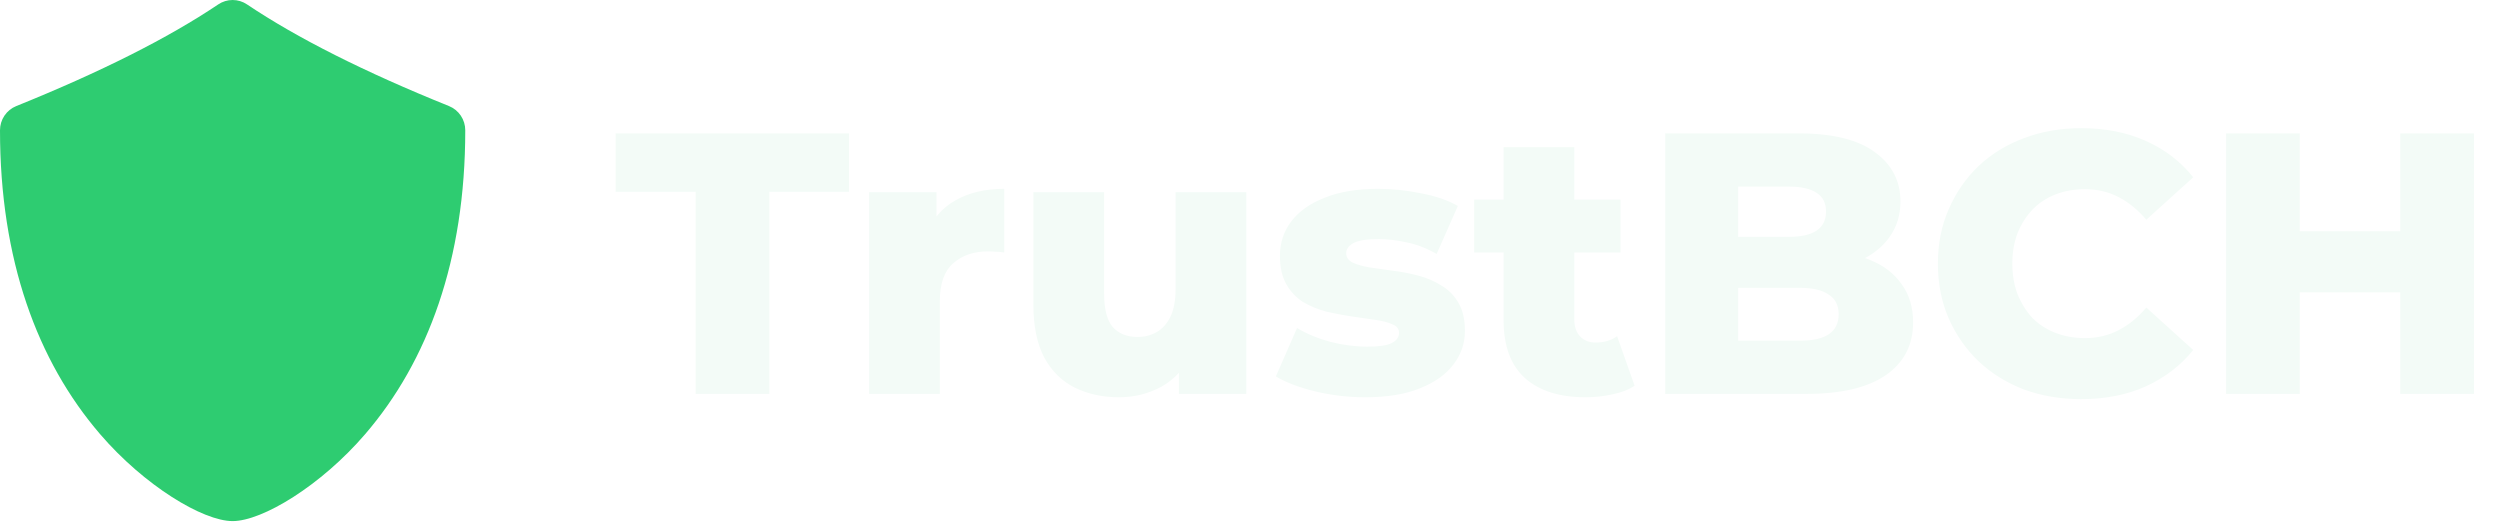
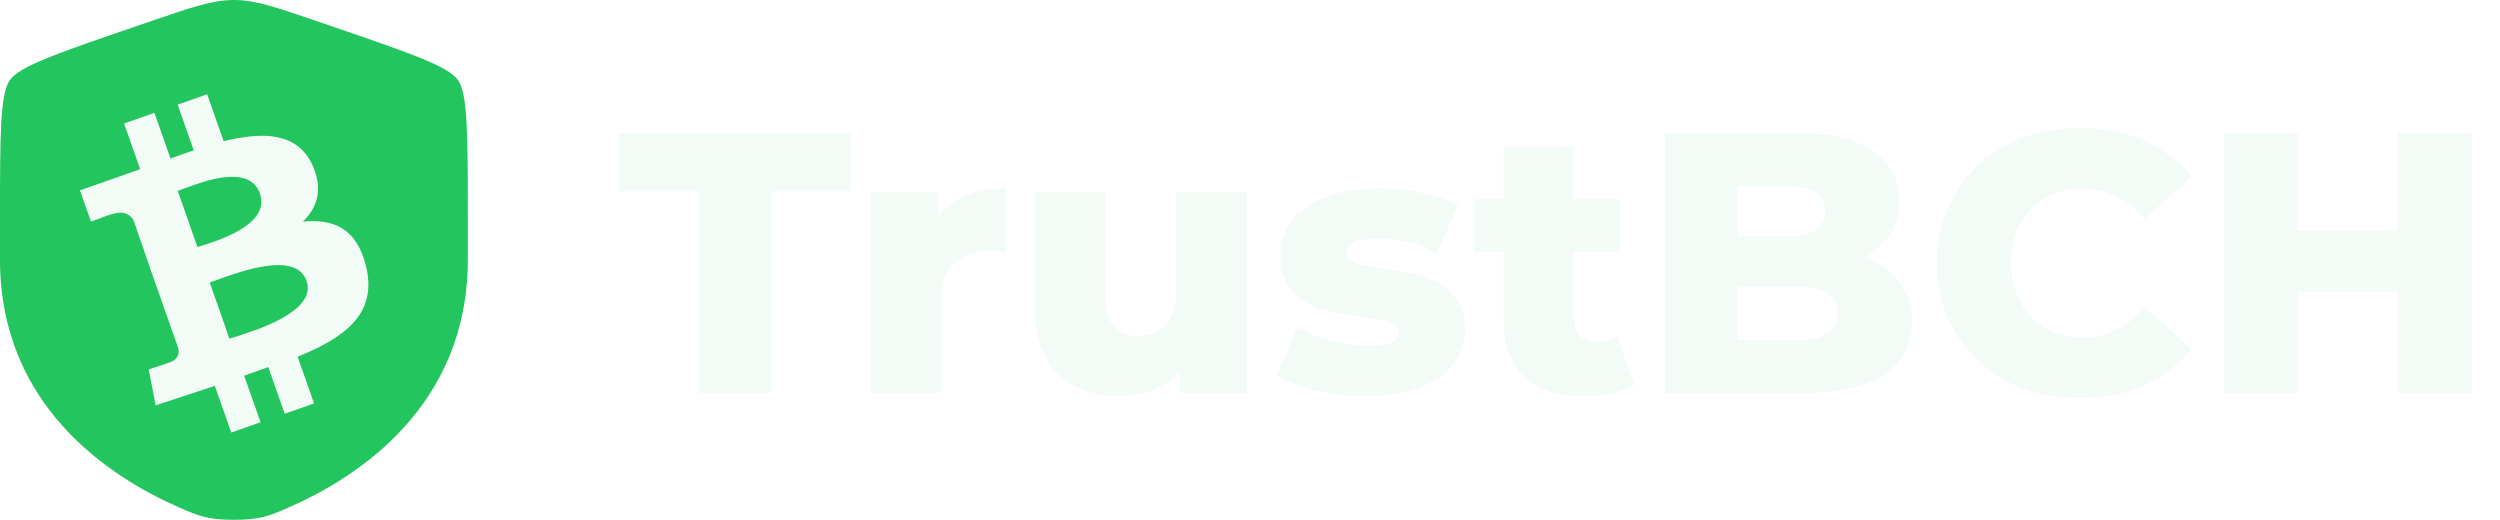
- <svg xmlns="http://www.w3.org/2000/svg" width="403" height="84" viewBox="0 0 403 84" fill="none">
-   <path d="M37.5 84C32.717 84 23.258 78.28 16.125 69.972C6 58.187 2.80901e-07 41.862 2.80901e-07 21C-0 20.16 0.249 19.34 0.716 18.644C1.184 17.949 1.847 17.41 2.621 17.099C16.262 11.597 27.121 6.124 35.188 0.706C35.872 0.246 36.677 0 37.5 0C38.323 0 39.128 0.246 39.812 0.706C47.875 6.124 58.742 11.601 72.379 17.099C73.153 17.41 73.816 17.949 74.284 18.644C74.751 19.34 75 20.16 75 21C75 41.866 69 58.191 58.875 69.972C51.746 78.275 42.288 84 37.5 84Z" fill="#2ECC71" />
-   <path d="M112.14 63.5V30.92H99.24V21.5H136.86V30.92H124.02V63.5H112.14ZM140.101 63.5V30.98H150.961V40.46L149.341 37.76C150.301 35.32 151.861 33.5 154.021 32.3C156.181 31.06 158.801 30.44 161.881 30.44V40.7C161.361 40.62 160.901 40.58 160.501 40.58C160.141 40.54 159.741 40.52 159.301 40.52C156.981 40.52 155.101 41.16 153.661 42.44C152.221 43.68 151.501 45.72 151.501 48.56V63.5H140.101ZM180.383 64.04C177.743 64.04 175.363 63.52 173.243 62.48C171.163 61.44 169.523 59.82 168.323 57.62C167.163 55.38 166.583 52.56 166.583 49.16V30.98H177.983V47.3C177.983 49.82 178.443 51.62 179.363 52.7C180.323 53.78 181.663 54.32 183.383 54.32C184.503 54.32 185.523 54.06 186.443 53.54C187.363 53.02 188.103 52.2 188.663 51.08C189.223 49.92 189.503 48.44 189.503 46.64V30.98H200.903V63.5H190.043V54.32L192.143 56.9C191.023 59.3 189.403 61.1 187.283 62.3C185.163 63.46 182.863 64.04 180.383 64.04ZM220.066 64.04C217.306 64.04 214.606 63.72 211.966 63.08C209.366 62.44 207.266 61.64 205.666 60.68L209.086 52.88C210.606 53.8 212.386 54.54 214.426 55.1C216.466 55.62 218.466 55.88 220.426 55.88C222.346 55.88 223.666 55.68 224.386 55.28C225.146 54.88 225.526 54.34 225.526 53.66C225.526 53.02 225.166 52.56 224.446 52.28C223.766 51.96 222.846 51.72 221.686 51.56C220.566 51.4 219.326 51.22 217.966 51.02C216.606 50.82 215.226 50.56 213.826 50.24C212.466 49.88 211.206 49.36 210.046 48.68C208.926 47.96 208.026 47 207.346 45.8C206.666 44.6 206.326 43.08 206.326 41.24C206.326 39.16 206.926 37.32 208.126 35.72C209.366 34.08 211.166 32.8 213.526 31.88C215.886 30.92 218.766 30.44 222.166 30.44C224.446 30.44 226.746 30.68 229.066 31.16C231.426 31.6 233.406 32.28 235.006 33.2L231.586 40.94C229.986 40.02 228.386 39.4 226.786 39.08C225.186 38.72 223.666 38.54 222.226 38.54C220.306 38.54 218.946 38.76 218.146 39.2C217.386 39.64 217.006 40.18 217.006 40.82C217.006 41.46 217.346 41.96 218.026 42.32C218.706 42.64 219.606 42.9 220.726 43.1C221.886 43.26 223.146 43.44 224.506 43.64C225.866 43.8 227.226 44.06 228.586 44.42C229.986 44.78 231.246 45.32 232.366 46.04C233.526 46.72 234.446 47.66 235.126 48.86C235.806 50.02 236.146 51.52 236.146 53.36C236.146 55.36 235.526 57.16 234.286 58.76C233.086 60.36 231.286 61.64 228.886 62.6C226.526 63.56 223.586 64.04 220.066 64.04ZM255.578 64.04C251.418 64.04 248.178 63.02 245.858 60.98C243.538 58.9 242.378 55.78 242.378 51.62V23.72H253.778V51.5C253.778 52.66 254.098 53.58 254.738 54.26C255.378 54.9 256.198 55.22 257.198 55.22C258.558 55.22 259.718 54.88 260.678 54.2L263.498 62.18C262.538 62.82 261.358 63.28 259.958 63.56C258.558 63.88 257.098 64.04 255.578 64.04ZM237.638 40.7V32.18H261.218V40.7H237.638ZM268.434 63.5V21.5H289.914C295.434 21.5 299.554 22.52 302.274 24.56C304.994 26.56 306.354 29.2 306.354 32.48C306.354 34.64 305.774 36.54 304.614 38.18C303.494 39.78 301.894 41.06 299.814 42.02C297.774 42.94 295.334 43.4 292.494 43.4L293.694 40.52C296.654 40.52 299.234 40.98 301.434 41.9C303.634 42.78 305.334 44.08 306.534 45.8C307.774 47.48 308.394 49.54 308.394 51.98C308.394 55.62 306.914 58.46 303.954 60.5C301.034 62.5 296.754 63.5 291.114 63.5H268.434ZM280.194 54.92H290.154C292.194 54.92 293.734 54.58 294.774 53.9C295.854 53.18 296.394 52.1 296.394 50.66C296.394 49.22 295.854 48.16 294.774 47.48C293.734 46.76 292.194 46.4 290.154 46.4H279.354V38.18H288.354C290.354 38.18 291.854 37.84 292.854 37.16C293.854 36.48 294.354 35.46 294.354 34.1C294.354 32.74 293.854 31.74 292.854 31.1C291.854 30.42 290.354 30.08 288.354 30.08H280.194V54.92ZM335.488 64.34C332.168 64.34 329.088 63.82 326.248 62.78C323.448 61.7 321.008 60.18 318.928 58.22C316.888 56.26 315.288 53.96 314.128 51.32C312.968 48.64 312.388 45.7 312.388 42.5C312.388 39.3 312.968 36.38 314.128 33.74C315.288 31.06 316.888 28.74 318.928 26.78C321.008 24.82 323.448 23.32 326.248 22.28C329.088 21.2 332.168 20.66 335.488 20.66C339.368 20.66 342.828 21.34 345.868 22.7C348.948 24.06 351.508 26.02 353.548 28.58L345.988 35.42C344.628 33.82 343.128 32.6 341.488 31.76C339.888 30.92 338.088 30.5 336.088 30.5C334.368 30.5 332.788 30.78 331.348 31.34C329.908 31.9 328.668 32.72 327.628 33.8C326.628 34.84 325.828 36.1 325.228 37.58C324.668 39.06 324.388 40.7 324.388 42.5C324.388 44.3 324.668 45.94 325.228 47.42C325.828 48.9 326.628 50.18 327.628 51.26C328.668 52.3 329.908 53.1 331.348 53.66C332.788 54.22 334.368 54.5 336.088 54.5C338.088 54.5 339.888 54.08 341.488 53.24C343.128 52.4 344.628 51.18 345.988 49.58L353.548 56.42C351.508 58.94 348.948 60.9 345.868 62.3C342.828 63.66 339.368 64.34 335.488 64.34ZM386.925 21.5H398.805V63.5H386.925V21.5ZM370.725 63.5H358.845V21.5H370.725V63.5ZM387.765 47.12H369.885V37.28H387.765V47.12Z" fill="#F3FBF7" />
+ <svg xmlns="http://www.w3.org/2000/svg" width="404" height="84" viewBox="0 0 404 84" fill="none">
+   <path d="M0 35.35C0 21.92 3.75509e-07 15.205 1.586 12.946C3.171 10.687 9.485 8.526 22.113 4.203L24.518 3.38C31.101 1.127 34.392 0 37.8 0C41.208 0 44.499 1.127 51.082 3.38L53.487 4.203C66.115 8.526 72.429 10.687 74.014 12.946C75.6 15.205 75.6 21.92 75.6 35.35C75.6 37.378 75.6 39.578 75.6 41.964C75.6 65.644 57.796 77.135 46.626 82.015C43.596 83.338 42.081 84 37.8 84C33.519 84 32.004 83.338 28.974 82.015C17.804 77.135 0 65.644 0 41.964C0 39.578 0 37.378 0 35.35Z" fill="#22C55E" />
+   <path fill-rule="evenodd" clip-rule="evenodd" d="M36.145 22.819C42.537 21.246 48.029 21.381 50.478 26.654C52.236 30.506 51.335 33.481 48.94 35.817C53.952 35.318 57.683 36.964 59.144 42.999C60.995 50.557 56.021 54.43 48.098 57.653L50.753 65.196L46.006 66.864L43.352 59.321C42.83 59.495 42.29 59.693 41.736 59.896C40.996 60.166 40.232 60.446 39.453 60.692L42.108 68.234L37.37 69.9L34.715 62.357L25.155 65.499L24.025 59.703C24.025 59.703 27.638 58.524 27.558 58.508C28.876 58.038 28.95 56.993 28.839 56.363L24.58 44.273L21.603 35.649C21.143 34.803 20.136 33.946 18.183 34.593C18.257 34.464 14.708 35.815 14.708 35.815L12.926 30.762L22.653 27.344L20.053 19.955L24.953 18.233L27.553 25.621C28.491 25.265 29.427 24.945 30.373 24.622C30.684 24.516 30.996 24.409 31.309 24.301L28.709 16.913L33.477 15.237L36.145 22.819ZM31.903 39.918L32.147 39.844C35.076 38.955 43.76 36.322 42.012 31.286C40.327 26.514 33.098 29.217 29.739 30.473C29.342 30.622 29 30.75 28.726 30.843L31.903 39.918ZM37.495 54.596C37.341 54.643 37.2 54.686 37.072 54.726L33.895 45.651C34.197 45.548 34.575 45.411 35.011 45.252C38.993 43.804 47.888 40.569 49.532 45.399C51.32 50.364 41.097 53.493 37.495 54.596Z" fill="#F3FBF7" />
+   <path d="M112.74 63.5V30.92H99.84V21.5H137.46V30.92H124.62V63.5H112.74ZM140.701 63.5V30.98H151.561V40.46L149.941 37.76C150.901 35.32 152.461 33.5 154.621 32.3C156.781 31.06 159.401 30.44 162.481 30.44V40.7C161.961 40.62 161.501 40.58 161.101 40.58C160.741 40.54 160.341 40.52 159.901 40.52C157.581 40.52 155.701 41.16 154.261 42.44C152.821 43.68 152.101 45.72 152.101 48.56V63.5H140.701ZM180.983 64.04C178.343 64.04 175.963 63.52 173.843 62.48C171.763 61.44 170.123 59.82 168.923 57.62C167.763 55.38 167.183 52.56 167.183 49.16V30.98H178.583V47.3C178.583 49.82 179.043 51.62 179.963 52.7C180.923 53.78 182.263 54.32 183.983 54.32C185.103 54.32 186.123 54.06 187.043 53.54C187.963 53.02 188.703 52.2 189.263 51.08C189.823 49.92 190.103 48.44 190.103 46.64V30.98H201.503V63.5H190.643V54.32L192.743 56.9C191.623 59.3 190.003 61.1 187.883 62.3C185.763 63.46 183.463 64.04 180.983 64.04ZM220.666 64.04C217.906 64.04 215.206 63.72 212.566 63.08C209.966 62.44 207.866 61.64 206.266 60.68L209.686 52.88C211.206 53.8 212.986 54.54 215.026 55.1C217.066 55.62 219.066 55.88 221.026 55.88C222.946 55.88 224.266 55.68 224.986 55.28C225.746 54.88 226.126 54.34 226.126 53.66C226.126 53.02 225.766 52.56 225.046 52.28C224.366 51.96 223.446 51.72 222.286 51.56C221.166 51.4 219.926 51.22 218.566 51.02C217.206 50.82 215.826 50.56 214.426 50.24C213.066 49.88 211.806 49.36 210.646 48.68C209.526 47.96 208.626 47 207.946 45.8C207.266 44.6 206.926 43.08 206.926 41.24C206.926 39.16 207.526 37.32 208.726 35.72C209.966 34.08 211.766 32.8 214.126 31.88C216.486 30.92 219.366 30.44 222.766 30.44C225.046 30.44 227.346 30.68 229.666 31.16C232.026 31.6 234.006 32.28 235.606 33.2L232.186 40.94C230.586 40.02 228.986 39.4 227.386 39.08C225.786 38.72 224.266 38.54 222.826 38.54C220.906 38.54 219.546 38.76 218.746 39.2C217.986 39.64 217.606 40.18 217.606 40.82C217.606 41.46 217.946 41.96 218.626 42.32C219.306 42.64 220.206 42.9 221.326 43.1C222.486 43.26 223.746 43.44 225.106 43.64C226.466 43.8 227.826 44.06 229.186 44.42C230.586 44.78 231.846 45.32 232.966 46.04C234.126 46.72 235.046 47.66 235.726 48.86C236.406 50.02 236.746 51.52 236.746 53.36C236.746 55.36 236.126 57.16 234.886 58.76C233.686 60.36 231.886 61.64 229.486 62.6C227.126 63.56 224.186 64.04 220.666 64.04ZM256.178 64.04C252.018 64.04 248.778 63.02 246.458 60.98C244.138 58.9 242.978 55.78 242.978 51.62V23.72H254.378V51.5C254.378 52.66 254.698 53.58 255.338 54.26C255.978 54.9 256.798 55.22 257.798 55.22C259.158 55.22 260.318 54.88 261.278 54.2L264.098 62.18C263.138 62.82 261.958 63.28 260.558 63.56C259.158 63.88 257.698 64.04 256.178 64.04ZM238.238 40.7V32.18H261.818V40.7H238.238ZM269.034 63.5V21.5H290.514C296.034 21.5 300.154 22.52 302.874 24.56C305.594 26.56 306.954 29.2 306.954 32.48C306.954 34.64 306.374 36.54 305.214 38.18C304.094 39.78 302.494 41.06 300.414 42.02C298.374 42.94 295.934 43.4 293.094 43.4L294.294 40.52C297.254 40.52 299.834 40.98 302.034 41.9C304.234 42.78 305.934 44.08 307.134 45.8C308.374 47.48 308.994 49.54 308.994 51.98C308.994 55.62 307.514 58.46 304.554 60.5C301.634 62.5 297.354 63.5 291.714 63.5H269.034ZM280.794 54.92H290.754C292.794 54.92 294.334 54.58 295.374 53.9C296.454 53.18 296.994 52.1 296.994 50.66C296.994 49.22 296.454 48.16 295.374 47.48C294.334 46.76 292.794 46.4 290.754 46.4H279.954V38.18H288.954C290.954 38.18 292.454 37.84 293.454 37.16C294.454 36.48 294.954 35.46 294.954 34.1C294.954 32.74 294.454 31.74 293.454 31.1C292.454 30.42 290.954 30.08 288.954 30.08H280.794V54.92ZM336.088 64.34C332.768 64.34 329.688 63.82 326.848 62.78C324.048 61.7 321.608 60.18 319.528 58.22C317.488 56.26 315.888 53.96 314.728 51.32C313.568 48.64 312.988 45.7 312.988 42.5C312.988 39.3 313.568 36.38 314.728 33.74C315.888 31.06 317.488 28.74 319.528 26.78C321.608 24.82 324.048 23.32 326.848 22.28C329.688 21.2 332.768 20.66 336.088 20.66C339.968 20.66 343.428 21.34 346.468 22.7C349.548 24.06 352.108 26.02 354.148 28.58L346.588 35.42C345.228 33.82 343.728 32.6 342.088 31.76C340.488 30.92 338.688 30.5 336.688 30.5C334.968 30.5 333.388 30.78 331.948 31.34C330.508 31.9 329.268 32.72 328.228 33.8C327.228 34.84 326.428 36.1 325.828 37.58C325.268 39.06 324.988 40.7 324.988 42.5C324.988 44.3 325.268 45.94 325.828 47.42C326.428 48.9 327.228 50.18 328.228 51.26C329.268 52.3 330.508 53.1 331.948 53.66C333.388 54.22 334.968 54.5 336.688 54.5C338.688 54.5 340.488 54.08 342.088 53.24C343.728 52.4 345.228 51.18 346.588 49.58L354.148 56.42C352.108 58.94 349.548 60.9 346.468 62.3C343.428 63.66 339.968 64.34 336.088 64.34ZM387.525 21.5H399.405V63.5H387.525V21.5ZM371.325 63.5H359.445V21.5H371.325V63.5ZM388.365 47.12H370.485V37.28H388.365V47.12Z" fill="#F3FBF7" />
</svg>
